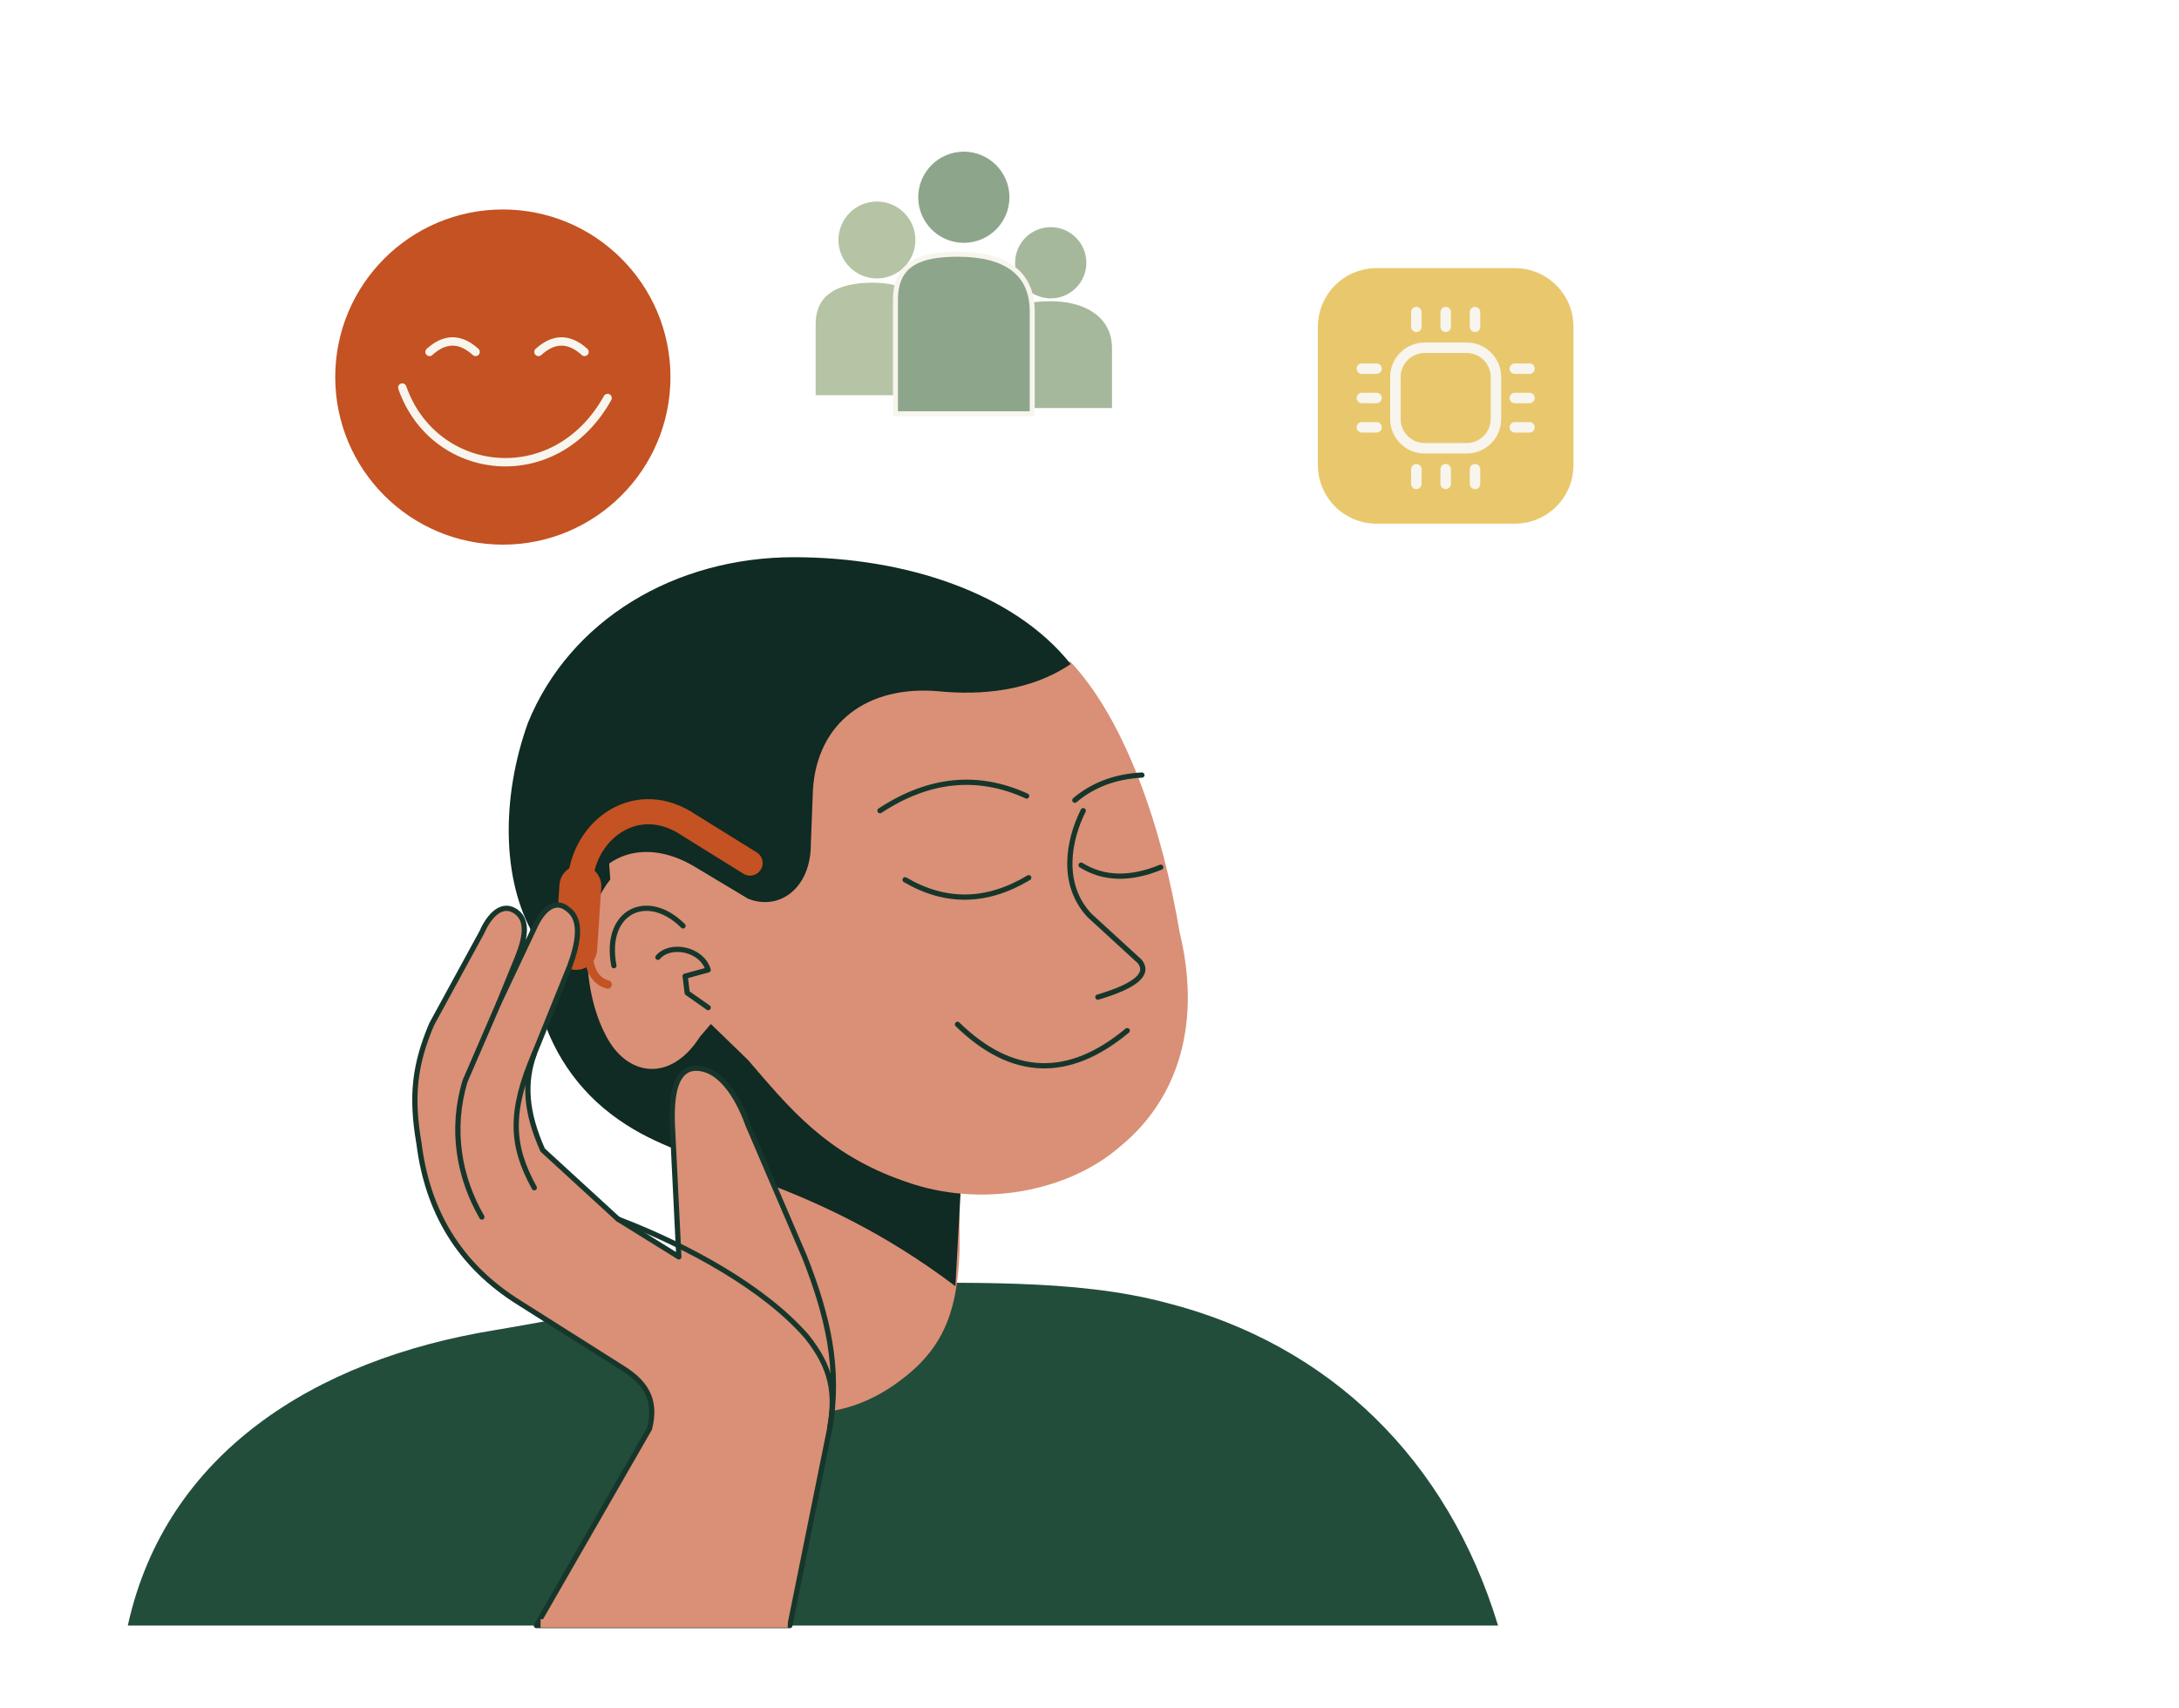
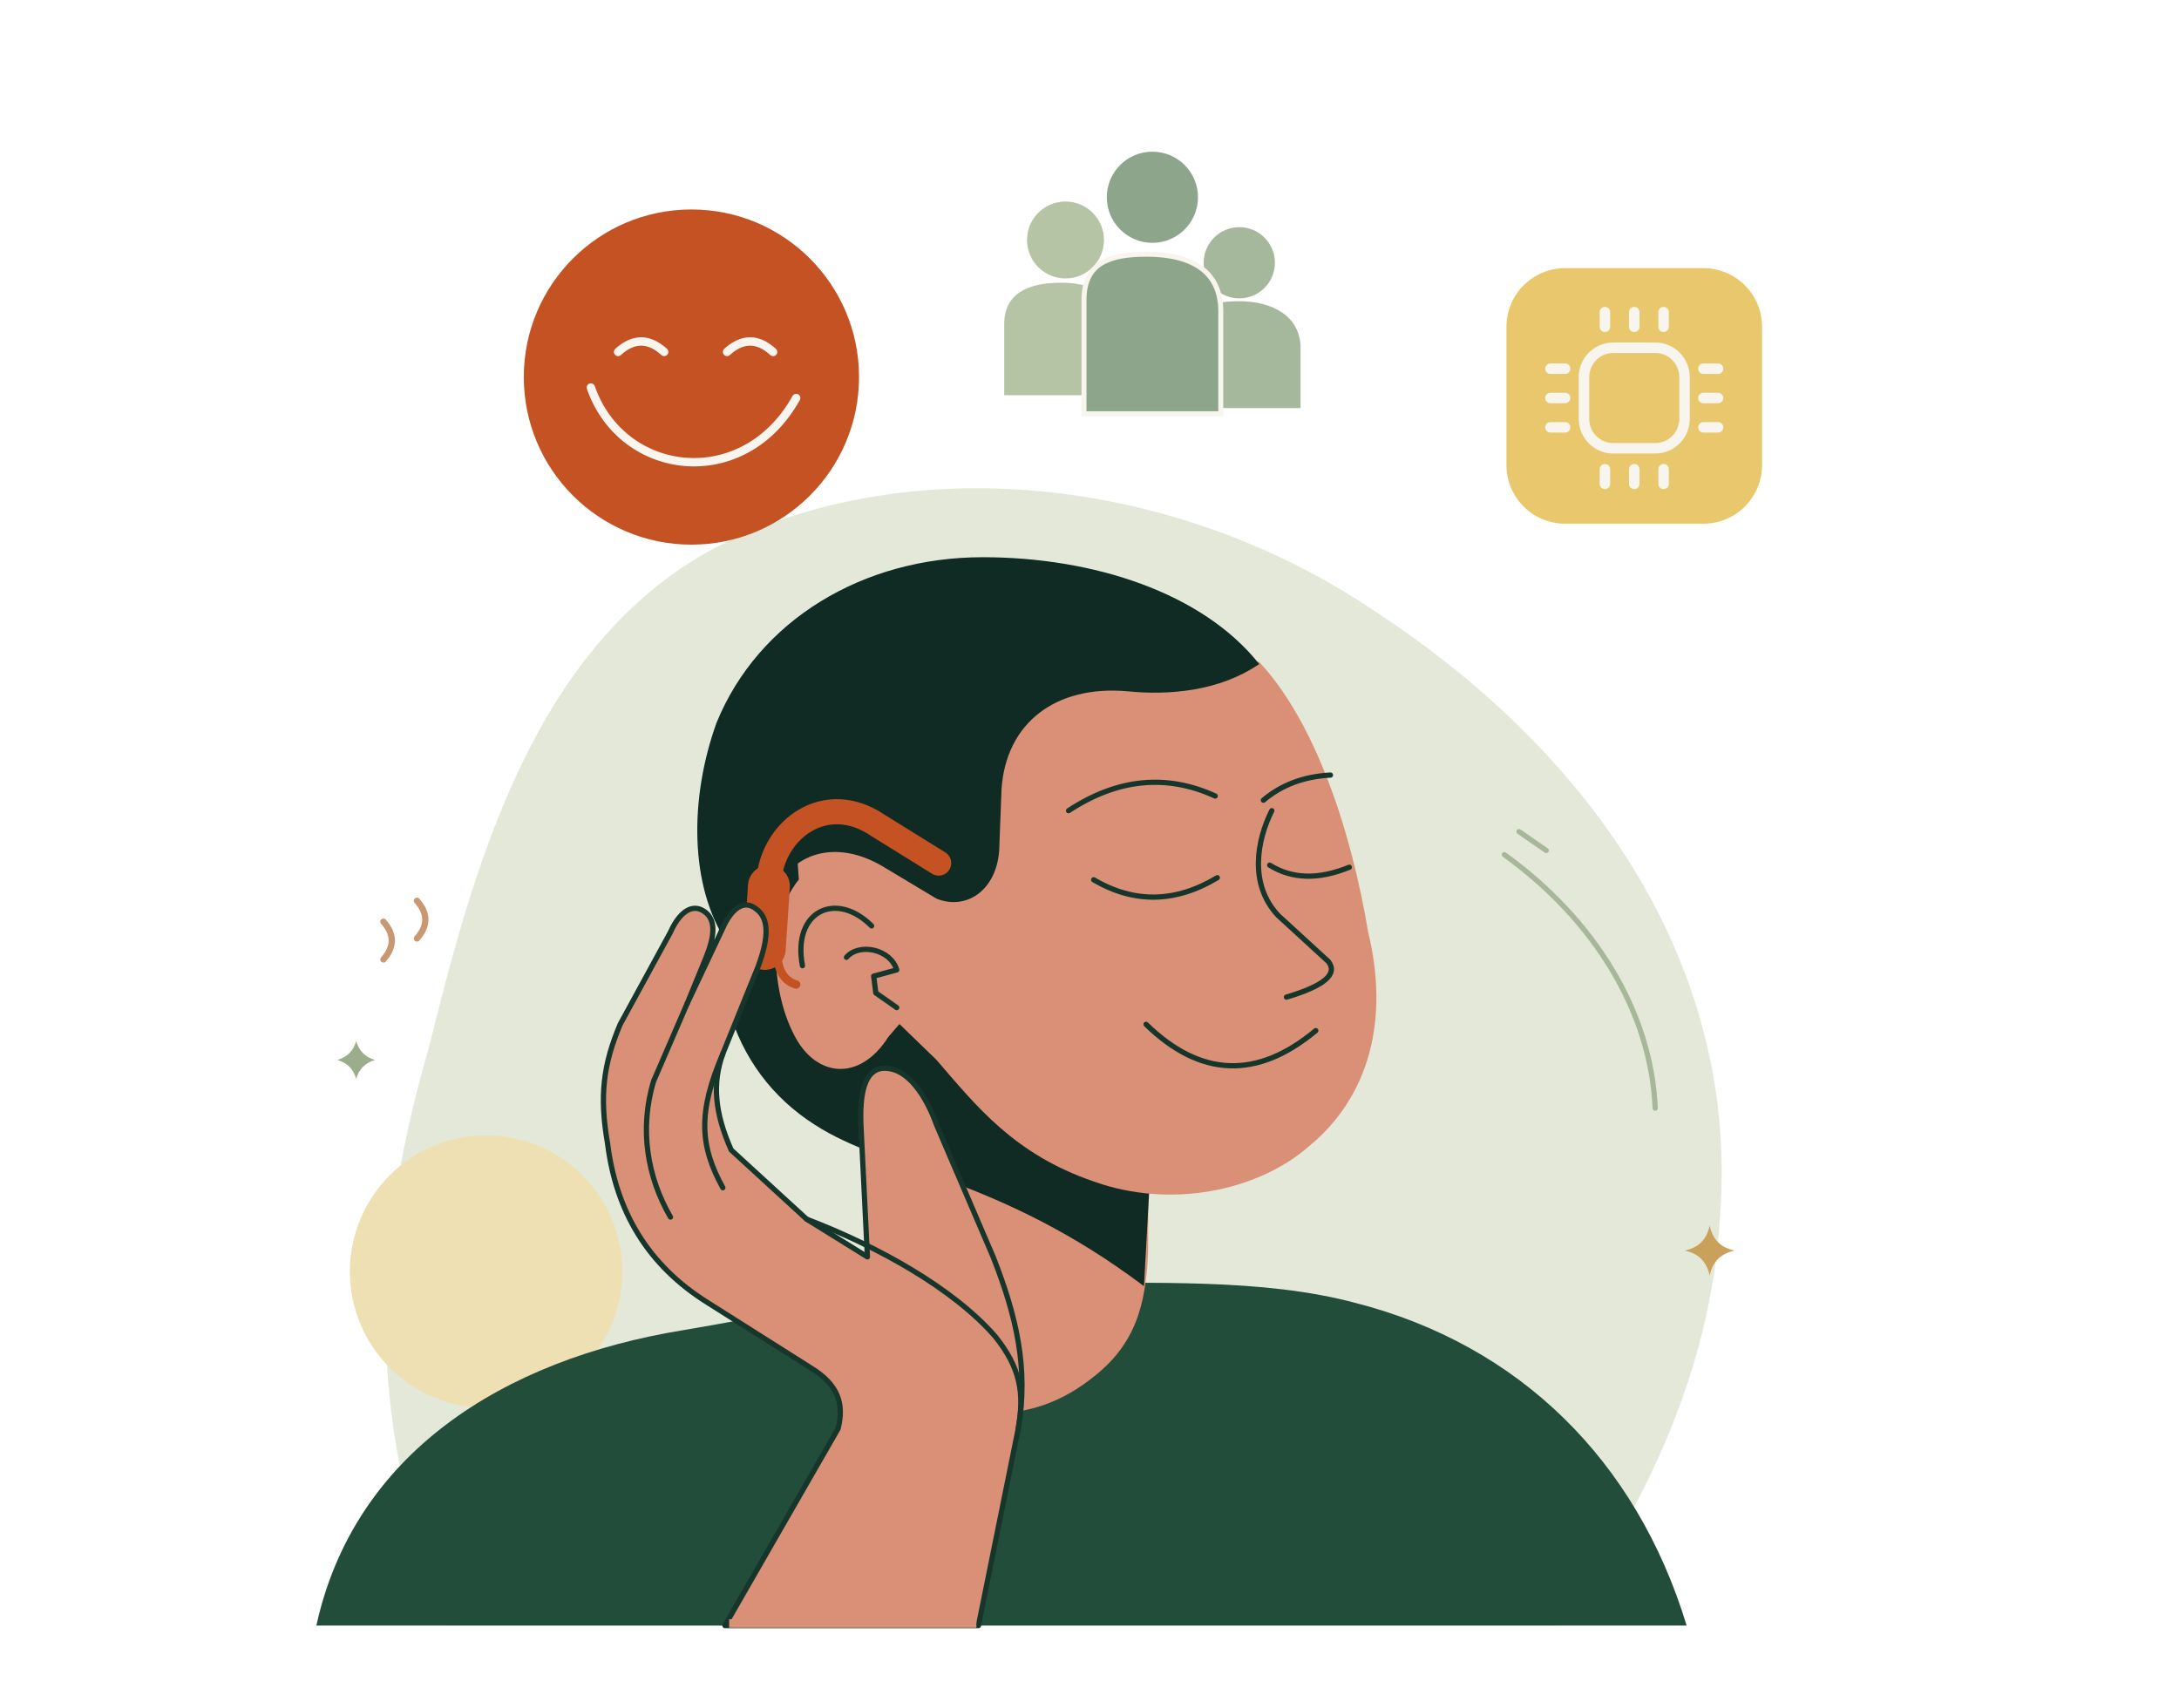
- <svg xmlns="http://www.w3.org/2000/svg" class="dhh-cover-art dhh-wellbeing-art" viewBox="30 20 1040 815" fill="none" role="img" aria-label="A smiling person touching their hearing aid, with family, happiness and AI gathered beside them">
+ <svg xmlns="http://www.w3.org/2000/svg" class="dhh-cover-art dhh-wellbeing-art" viewBox="-60 20 1040 815" fill="none" role="img" aria-label="A smiling person touching their hearing aid, with family, happiness and AI gathered beside them">
+   <g class="dhh-backdrop" aria-hidden="true">
+     <path d="M141 760C116 679 120 605 145 519C168 426 200 309 305 271C394 237 507 252 595 311C710 386 769 490 761 599C757 679 720 746 685 796H154Z" fill="#e3e8d8" />
+     <circle cx="172" cy="627" r="65" fill="#eee0b3" />
+     <path d="M658 428C701 459 728 503 730 549M665 417L678 426" stroke="#a7b89a" stroke-width="2.5" stroke-linecap="round" />
+     <path d="M123 460Q131 469 123 478M139 450Q147 459 139 468" stroke="#c89970" stroke-width="3" stroke-linecap="round" />
+     <g transform="translate(756 617)">
+       <path d="M0 -12Q2 -2 12 0Q2 2 0 12Q-2 2 -12 0Q-2 -2 0 -12Z" fill="#caa15a" />
+     </g>
+     <g transform="translate(110 526)">
+       <path d="M0 -9Q2 -2 9 0Q2 2 0 9Q-2 2 -9 0Q-2 -2 0 -9Z" fill="#9bad8b" />
+     </g>
+     <g transform="translate(688 728)">
+       <path d="M0 -8Q2 -2 8 0Q2 2 0 8Q-2 2 -8 0Q-2 -2 0 -8Z" fill="#b5c4a4" />
+     </g>
+   </g>
  <g class="dhh-life-motifs">
    <g transform="translate(-458 32)">
      <g class="dhh-happiness">
        <circle cx="728" cy="168" r="80" fill="#c45222" />
        <g stroke="#f7f5ed" stroke-width="4" stroke-linecap="round">
          <path d="M693 156Q704 146 715 156M745 156Q756 146 767 156" />
          <path d="M680 173C695 216 753 223 778 178" />
        </g>
      </g>
    </g>
    <g transform="translate(-63.5 -50.4) scale(.68)">
      <g class="dhh-family">
        <circle cx="753" cy="272" r="27" fill="#b5c4a4" />
        <path d="M710 381V331C710 310 726 302 750 302C776 302 791 314 791 336V381Z" fill="#b5c4a4" />
        <circle cx="875" cy="288" r="25" fill="#a5b89c" />
        <path d="M840 390V341C840 320 854 315 875 315C899 315 918 326 918 348V390Z" fill="#a5b89c" />
        <circle cx="814" cy="242" r="32" fill="#8da68b" />
        <path d="M766 394V314C766 288 784 282 810 282C843 282 862 295 862 322V394Z" fill="#8da68b" stroke="#f7f5ed" stroke-width="3.5" />
      </g>
    </g>
    <g transform="translate(-225 -205)">
      <g class="dhh-ai">
        <rect x="884" y="353" width="122" height="122" rx="28" fill="#e9c86d" />
        <g stroke="#f7f5ed" stroke-width="5" stroke-linecap="round" stroke-linejoin="round">
          <rect x="921" y="391" width="48" height="48" rx="14" />
          <path d="M931 374V381M945 374V381M959 374V381M931 449V456M945 449V456M959 449V456M905 401H912M905 415H912M905 429H912M978 401H985M978 415H985M978 429H985" />
        </g>
      </g>
    </g>
  </g>
  <g class="dhh-person" transform="translate(-60 0)">
    <path d="M151 796C169 714 240 669 326 655C380 646 437 632 499 632C551 633 602 630 647 642C725 662 781 717 805 796Z" fill="#234d3b" />
    <path d="M424 516L423 653C430 690 479 711 521 678C542 662 547 643 548 617L548 526Z" fill="#d99076" />
    <path d="M350 421C333 481 348 531 389 557C423 579 477 582 546 634L552 525L438 404Z" fill="#102a24" />
    <path d="M473 376C481 347 503 328 538 329L601 336C628 365 645 417 653 465C663 506 654 543 625 567C600 589 558 597 522 584C484 571 466 548 447 526L383 464L380 422Z" fill="#d99076" />
    <path d="M347 470C329 443 329 401 342 365C362 316 412 286 469 286C522 286 574 303 601 337C582 350 558 352 538 350C504 347 480 365 478 397L477 423C477 444 462 455 447 449L422 434C399 420 377 427 369 448L365 480Z" fill="#102a24" />
    <path d="M379 443C388 428 411 433 428 453C440 466 448 487 436 501L424 515C410 537 389 534 379 514C369 495 366 462 379 443Z" fill="#d99076" />
    <g stroke="#17362b" stroke-width="2.5" stroke-linecap="round" stroke-linejoin="round">
      <path d="M383 481C378 455 399 445 416 462M404 477C410 470 425 473 428 483L417 486L418 494L428 501" />
      <path d="M510 407Q545 384 580 400M603 402Q616 391 635 390" />
      <path d="M522 440Q551 457 581 439M606 433Q622 443 644 434" />
      <path d="M607 407C600 421 596 442 610 457L634 479Q641 488 614 496" />
      <path d="M547 509Q586 547 628 512" />
    </g>
    <ellipse class="dhh-device-glow" cx="375" cy="441" rx="34" ry="39" fill="#e9c86d" opacity="0" />
    <g class="dhh-device" stroke="#c45222" stroke-linecap="round" stroke-linejoin="round">
      <path d="M448 432L419 414C394 397 369 416 367 440V458" stroke-width="12" />
      <path d="M367 443L365 473" stroke-width="20" />
      <path d="M371 471Q370 487 380 490" stroke-width="4" />
    </g>
    <g class="dhh-touch">
      <path d="M346 796L400 702C403 690 400 681 387 673L338 642C309 624 294 598 290 566C286 543 288 528 296 509L320 465C324 456 330 451 336 455C342 459 341 467 337 477L328 499L345 463C349 454 355 449 361 454C368 459 366 470 362 481L345 523C340 537 341 551 349 569L385 602L414 620L411 559C410 541 413 531 421 530C433 529 442 543 447 557L474 620C485 648 491 673 486 702L467 796Z" fill="#d99076" stroke="#17362b" stroke-width="2.5" stroke-linejoin="round" />
      <g stroke="#17362b" stroke-width="2.5" stroke-linecap="round">
        <path d="M328 499L312 536C305 559 309 582 320 601M345 523C333 551 334 567 345 587" />
        <path d="M385 602C419 615 455 635 475 658C487 673 489 685 486 702" />
      </g>
      <path d="M348 795H466" stroke="#d99076" stroke-width="4" />
    </g>
  </g>
</svg>
